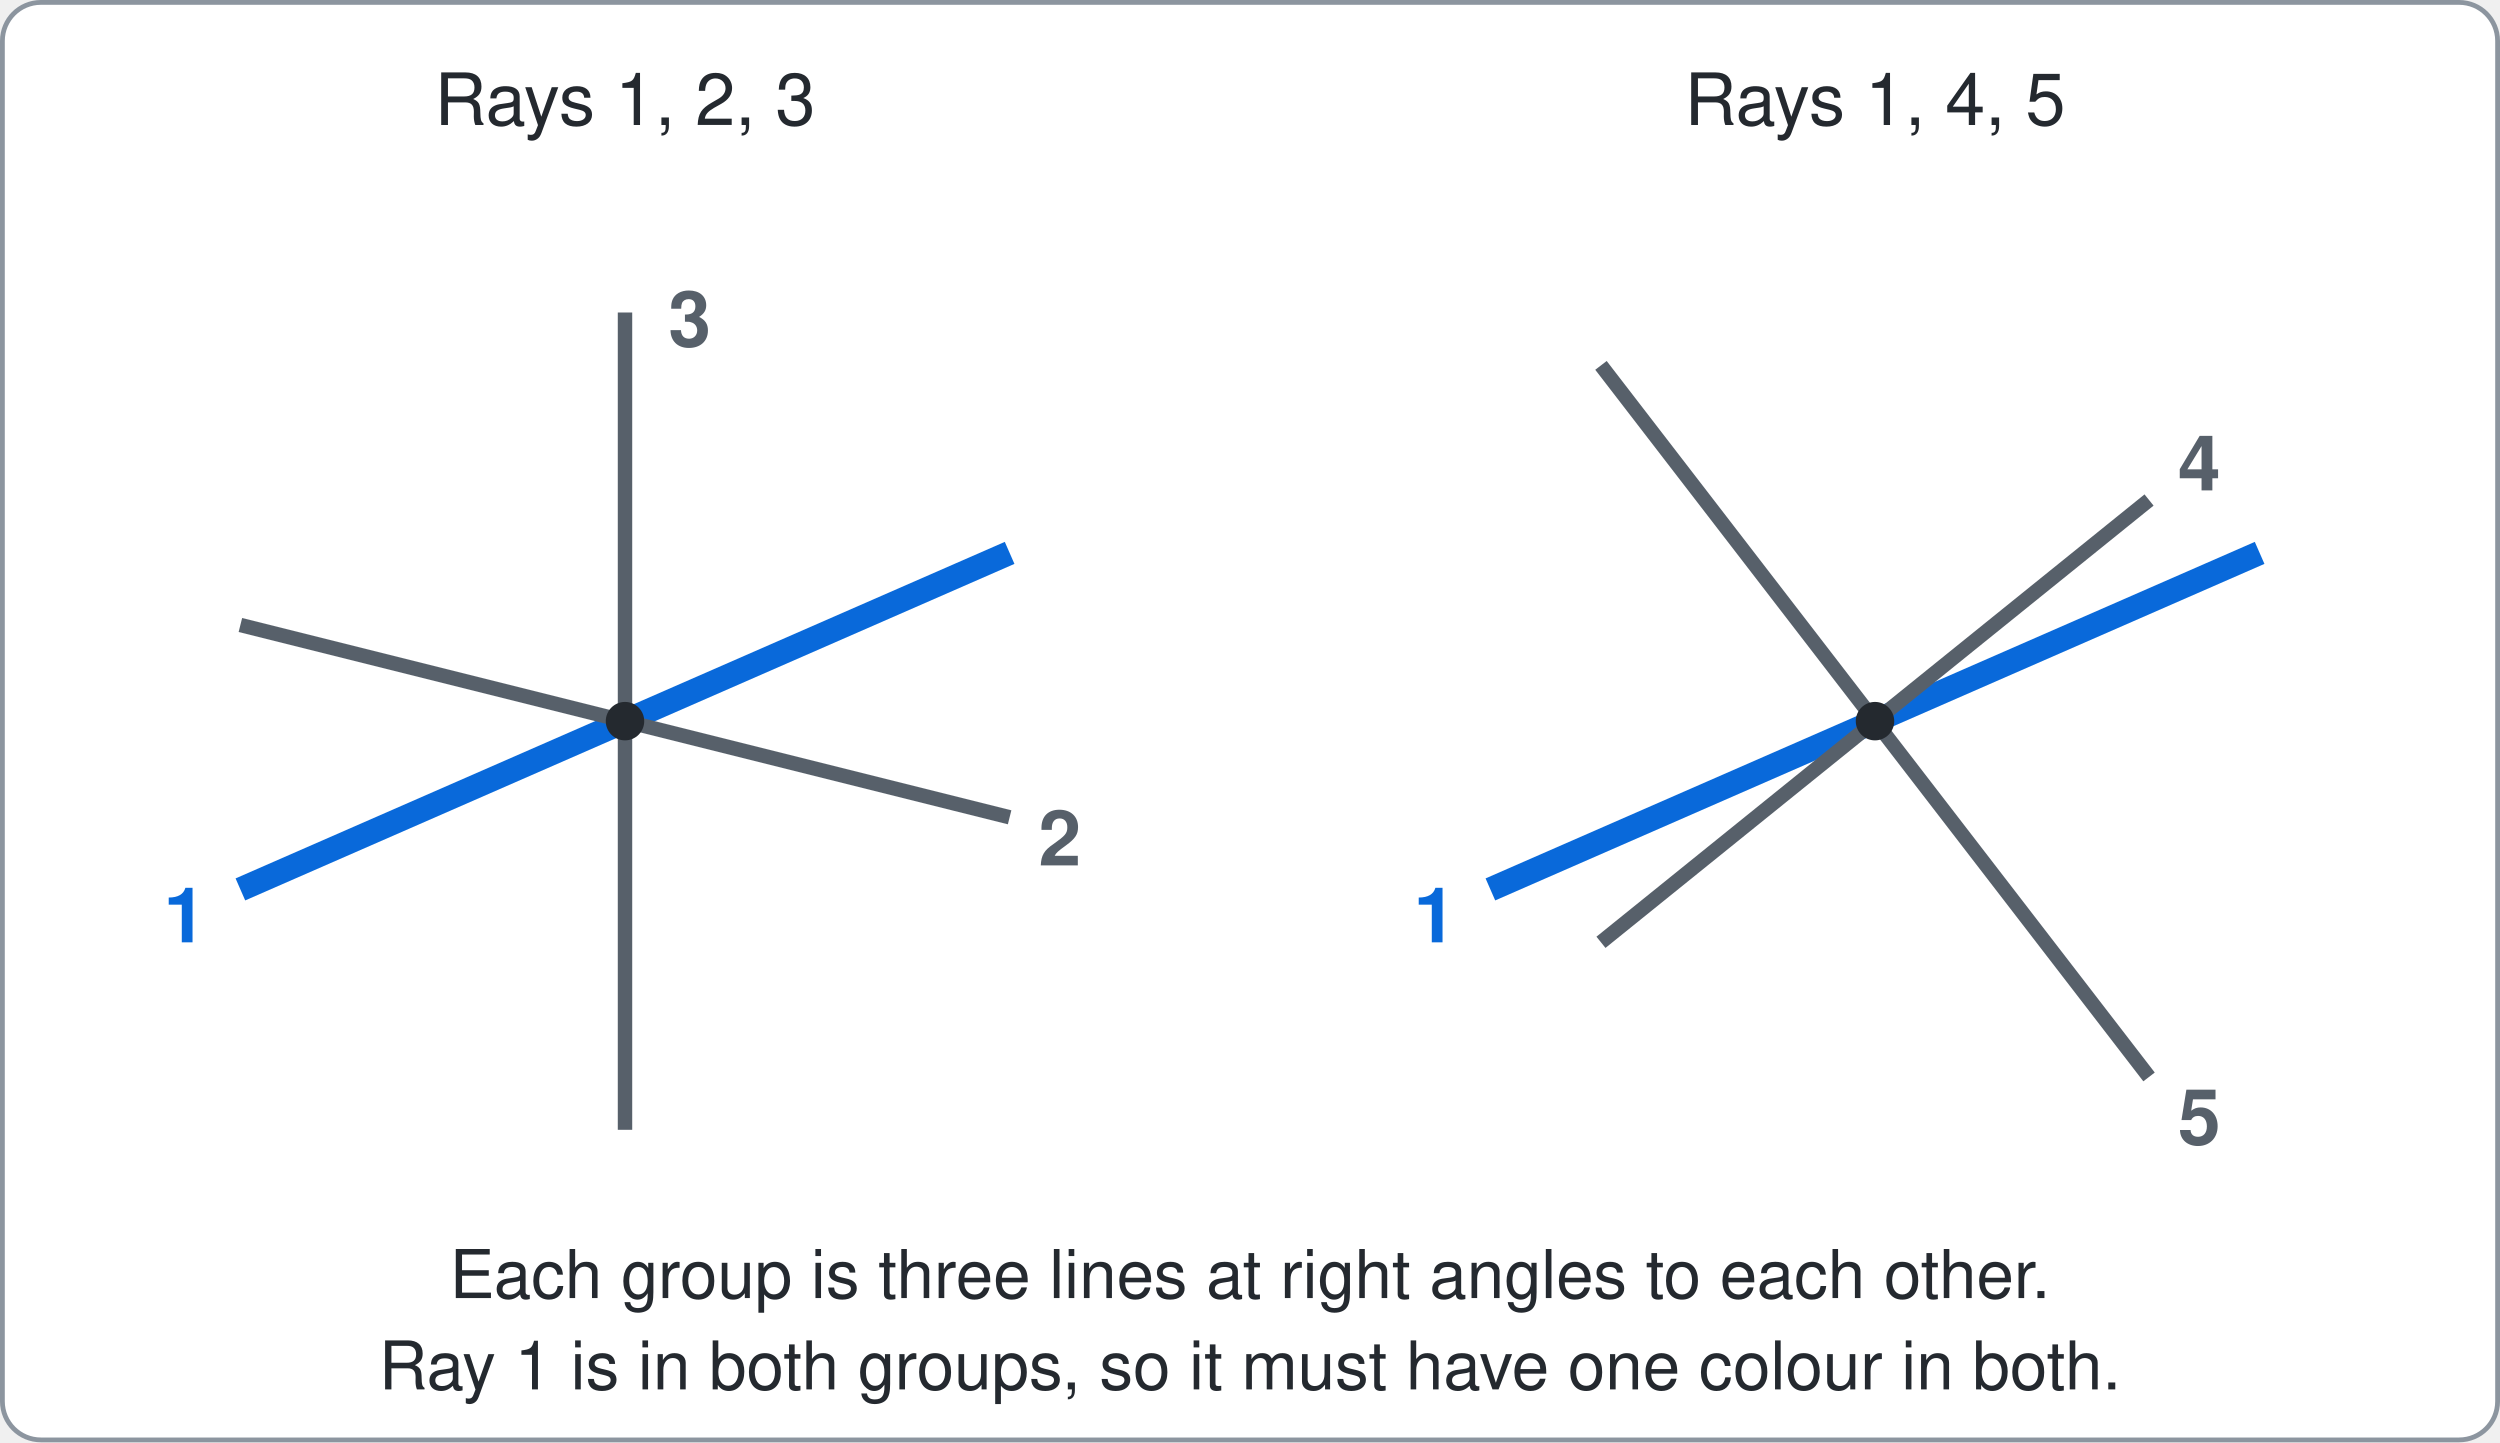
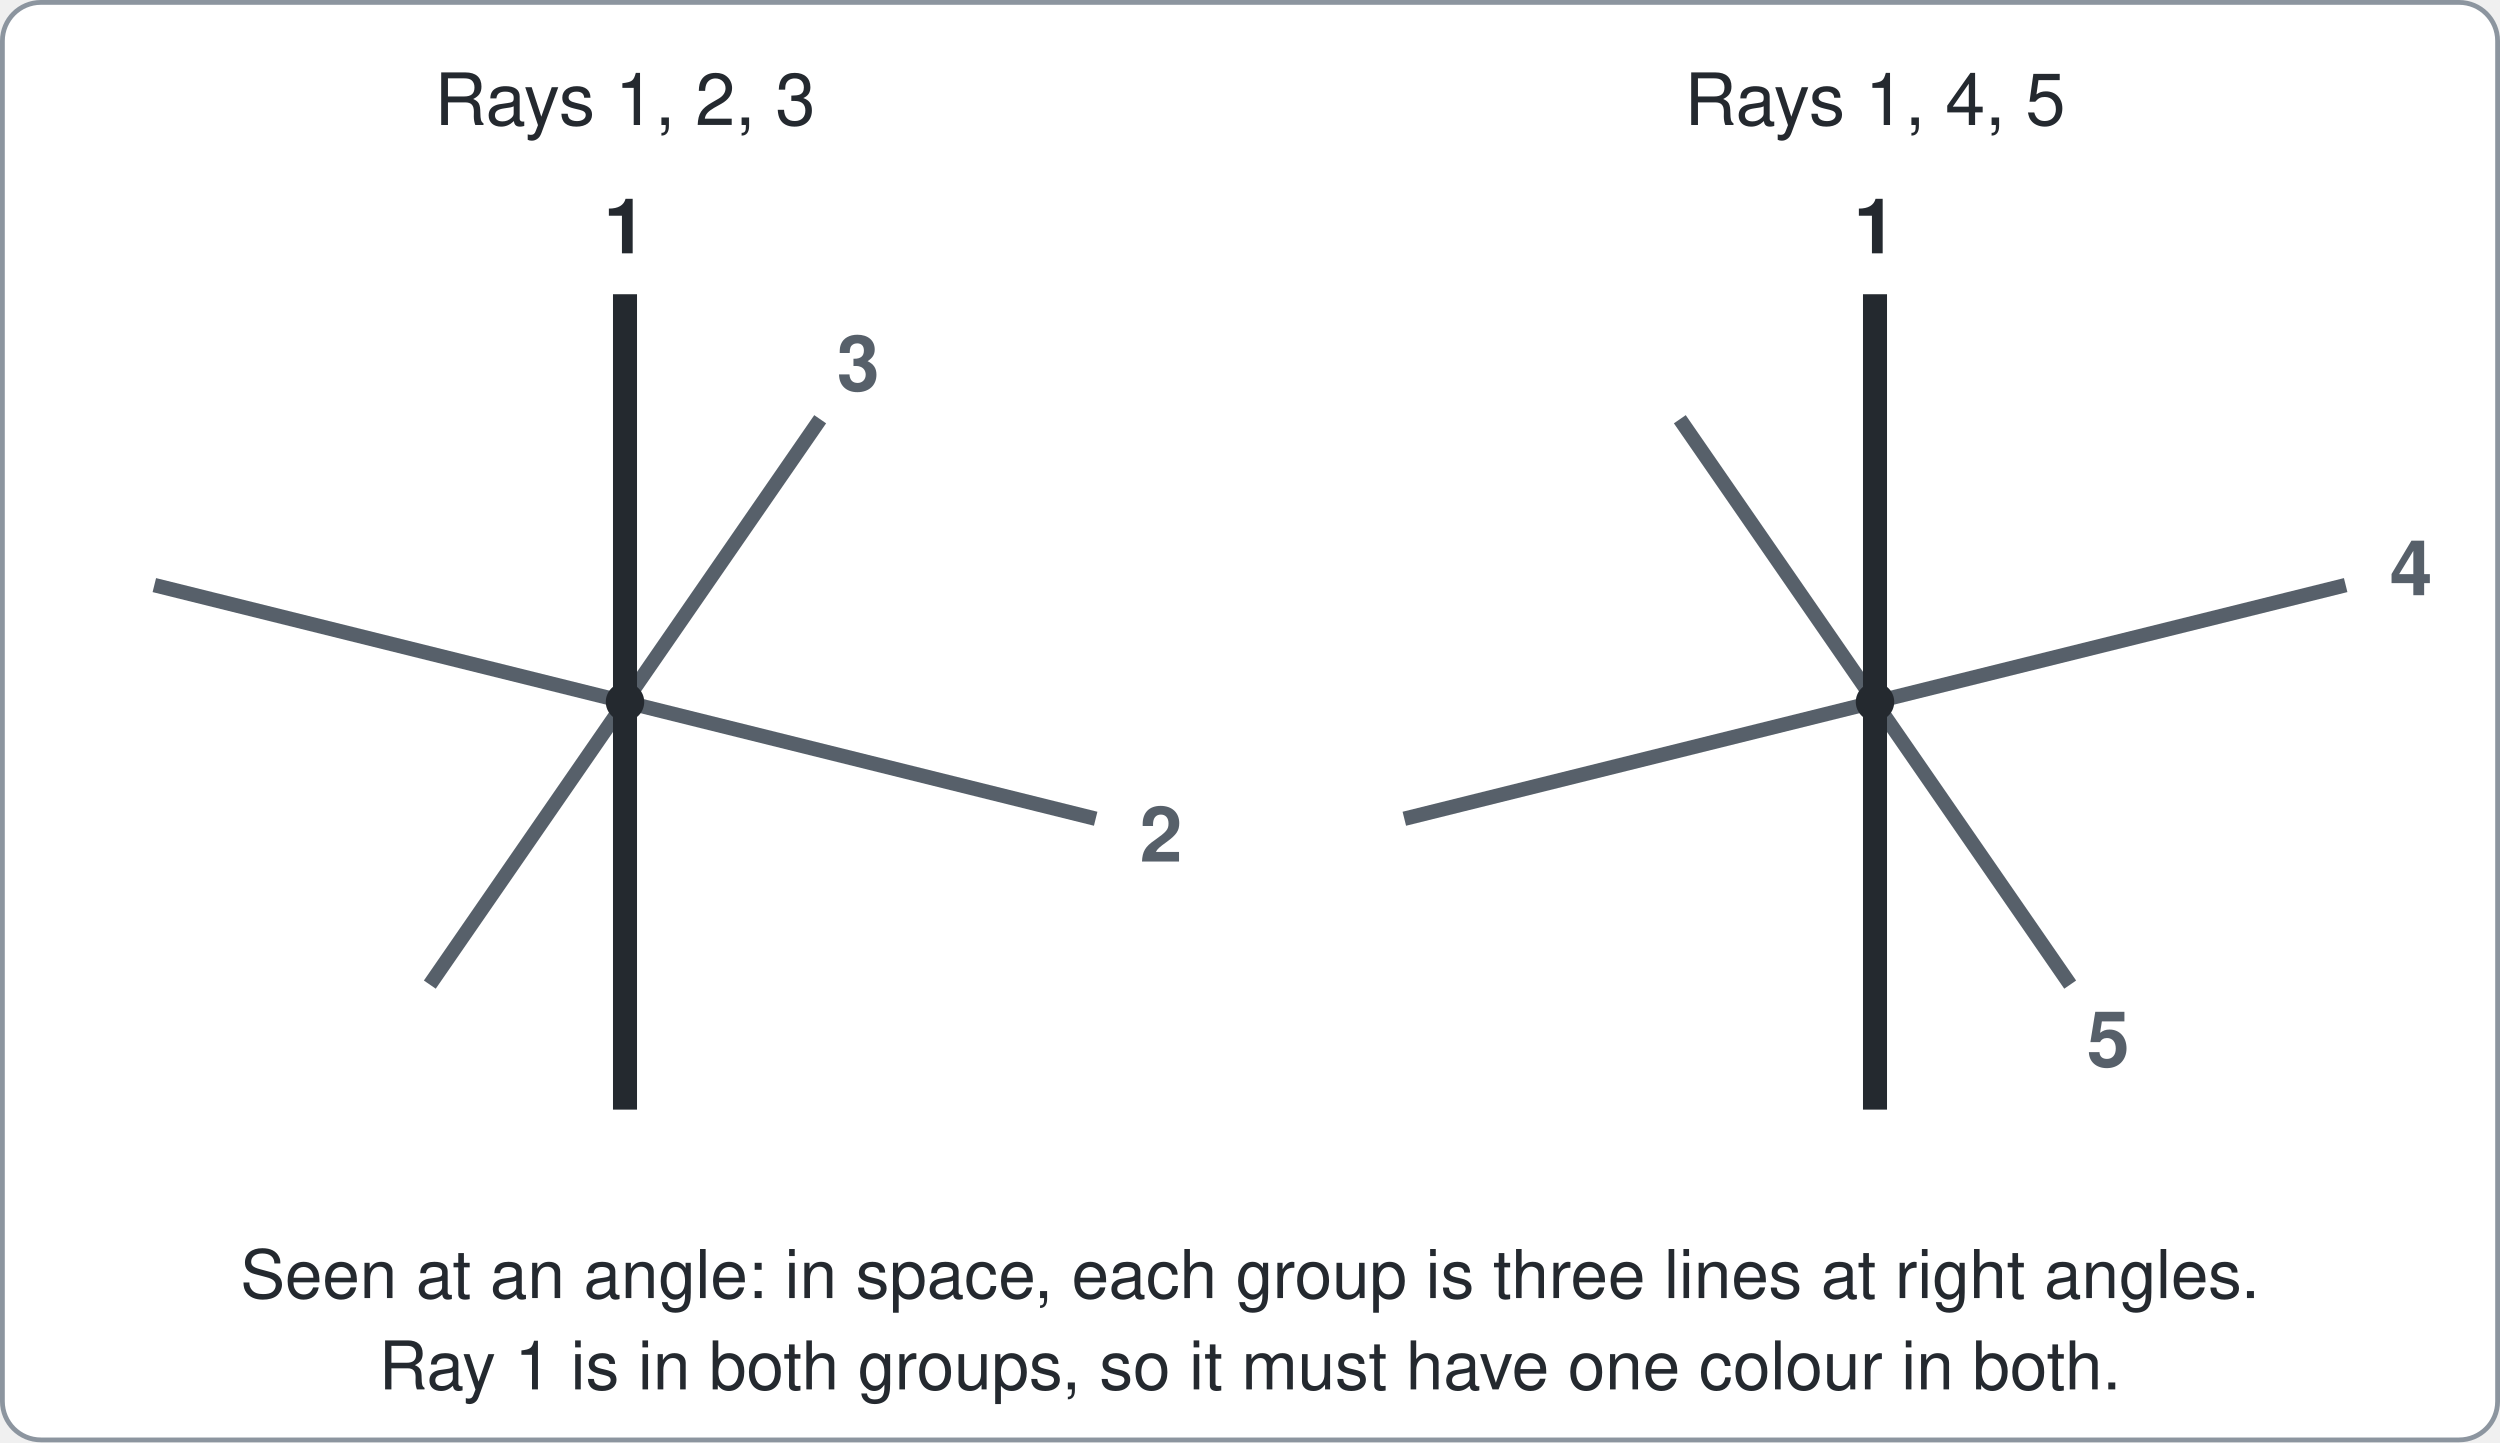
- <svg xmlns="http://www.w3.org/2000/svg" viewBox="0 0 520 300" width="520" height="300" role="img" aria-label="Two groups of three perpendicular rays. Rays 1, 2 and 3 on the left, rays 1, 4 and 5 on the right. Ray 1 belongs to both groups." font-family="Helvetica, Arial, sans-serif">
+ <svg xmlns="http://www.w3.org/2000/svg" viewBox="0 0 520 300" width="520" height="300" role="img" aria-label="Two groups of three perpendicular rays seen at an angle. Rays 1, 2 and 3 on the left, rays 1, 4 and 5 on the right. Ray 1 belongs to both groups." font-family="Helvetica, Arial, sans-serif">
  <rect x="0.5" y="0.5" width="519" height="299" rx="8" fill="#ffffff" stroke="#8c959f" />
  <text x="130" y="26" text-anchor="middle" font-size="15" fill="#24292f">Rays 1, 2, 3</text>
  <text x="390" y="26" text-anchor="middle" font-size="15" fill="#24292f">Rays 1, 4, 5</text>
-   <line x1="210" y1="115" x2="50" y2="185" stroke="#0969da" stroke-width="5" />
-   <line x1="50" y1="130" x2="210" y2="170" stroke="#57606a" stroke-width="3" />
-   <line x1="130" y1="65" x2="130" y2="235" stroke="#57606a" stroke-width="3" />
-   <circle cx="130" cy="150" r="4" fill="#24292f" />
-   <text x="34" y="196" font-size="16" font-weight="bold" fill="#0969da">1</text>
-   <text x="216" y="180" font-size="16" font-weight="bold" fill="#57606a">2</text>
-   <text x="139" y="72" font-size="16" font-weight="bold" fill="#57606a">3</text>
-   <line x1="470" y1="115" x2="310" y2="185" stroke="#0969da" stroke-width="5" />
-   <line x1="447" y1="104" x2="333" y2="196" stroke="#57606a" stroke-width="3" />
-   <line x1="447" y1="224" x2="333" y2="76" stroke="#57606a" stroke-width="3" />
-   <circle cx="390" cy="150" r="4" fill="#24292f" />
-   <text x="294" y="196" font-size="16" font-weight="bold" fill="#0969da">1</text>
-   <text x="453" y="102" font-size="16" font-weight="bold" fill="#57606a">4</text>
-   <text x="453" y="238" font-size="16" font-weight="bold" fill="#57606a">5</text>
-   <text x="260" y="270" text-anchor="middle" font-size="14" fill="#24292f">Each group is three lines at right angles to each other.</text>
+   <line x1="227.9" y1="170.3" x2="32.1" y2="121.7" stroke="#57606a" stroke-width="3" />
+   <line x1="170.6" y1="87.2" x2="89.4" y2="204.8" stroke="#57606a" stroke-width="3" />
+   <line x1="130" y1="61.2" x2="130" y2="230.8" stroke="#24292f" stroke-width="5" />
+   <circle cx="130" cy="146" r="4" fill="#24292f" />
+   <text x="130" y="52.7" text-anchor="middle" font-size="16" font-weight="bold" fill="#24292f">1</text>
+   <text x="241.5" y="179.2" text-anchor="middle" font-size="16" font-weight="bold" fill="#57606a">2</text>
+   <text x="178.5" y="81.2" text-anchor="middle" font-size="16" font-weight="bold" fill="#57606a">3</text>
+   <line x1="487.9" y1="121.7" x2="292.1" y2="170.3" stroke="#57606a" stroke-width="3" />
+   <line x1="430.6" y1="204.8" x2="349.4" y2="87.2" stroke="#57606a" stroke-width="3" />
+   <line x1="390" y1="61.2" x2="390" y2="230.8" stroke="#24292f" stroke-width="5" />
+   <circle cx="390" cy="146" r="4" fill="#24292f" />
+   <text x="390" y="52.7" text-anchor="middle" font-size="16" font-weight="bold" fill="#24292f">1</text>
+   <text x="501.5" y="123.8" text-anchor="middle" font-size="16" font-weight="bold" fill="#57606a">4</text>
+   <text x="438.5" y="221.8" text-anchor="middle" font-size="16" font-weight="bold" fill="#57606a">5</text>
+   <text x="260" y="270" text-anchor="middle" font-size="14" fill="#24292f">Seen at an angle: in space, each group is three lines at right angles.</text>
  <text x="260" y="289" text-anchor="middle" font-size="14" fill="#24292f">Ray 1 is in both groups, so it must have one colour in both.</text>
</svg>
